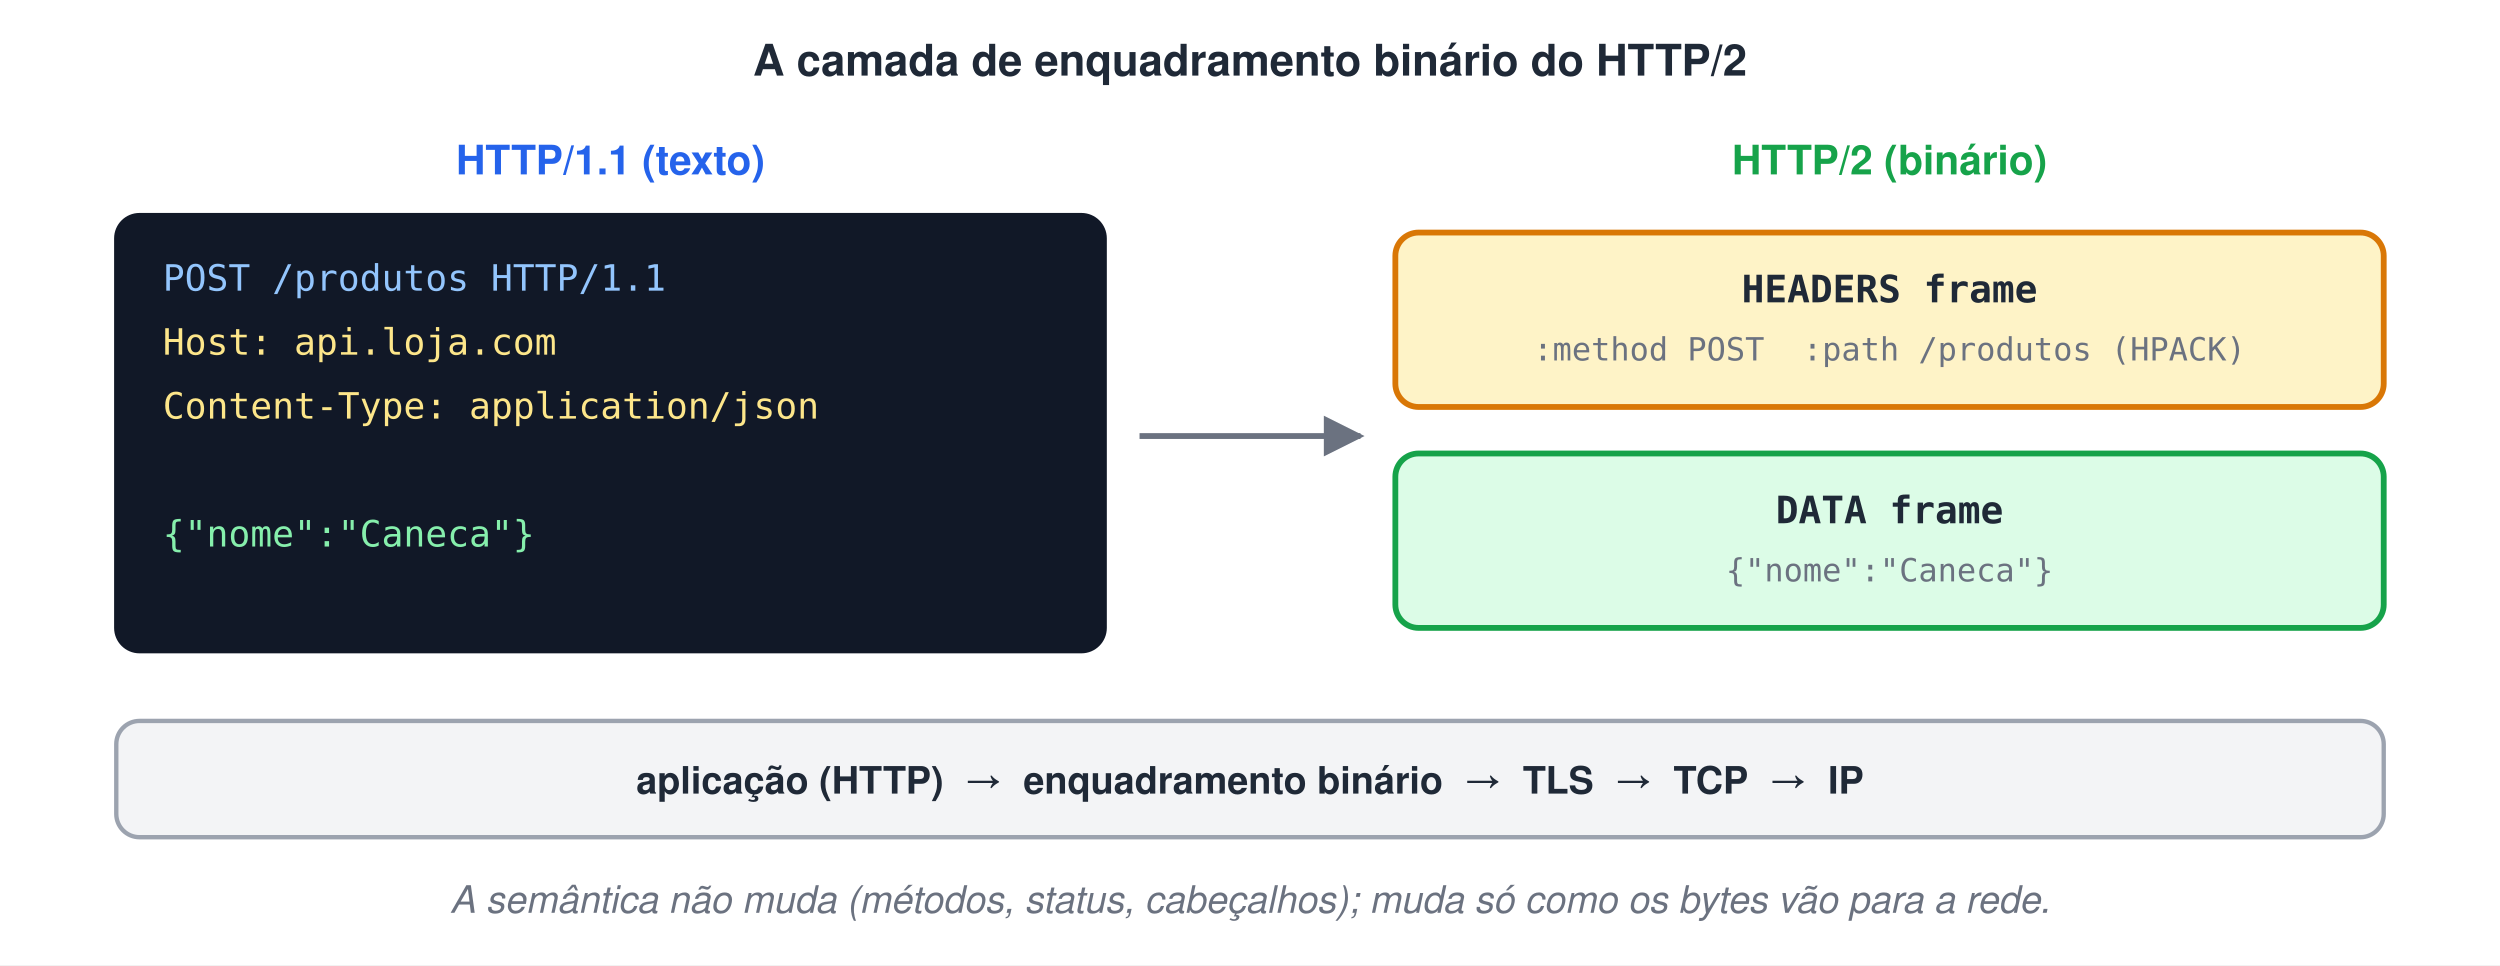
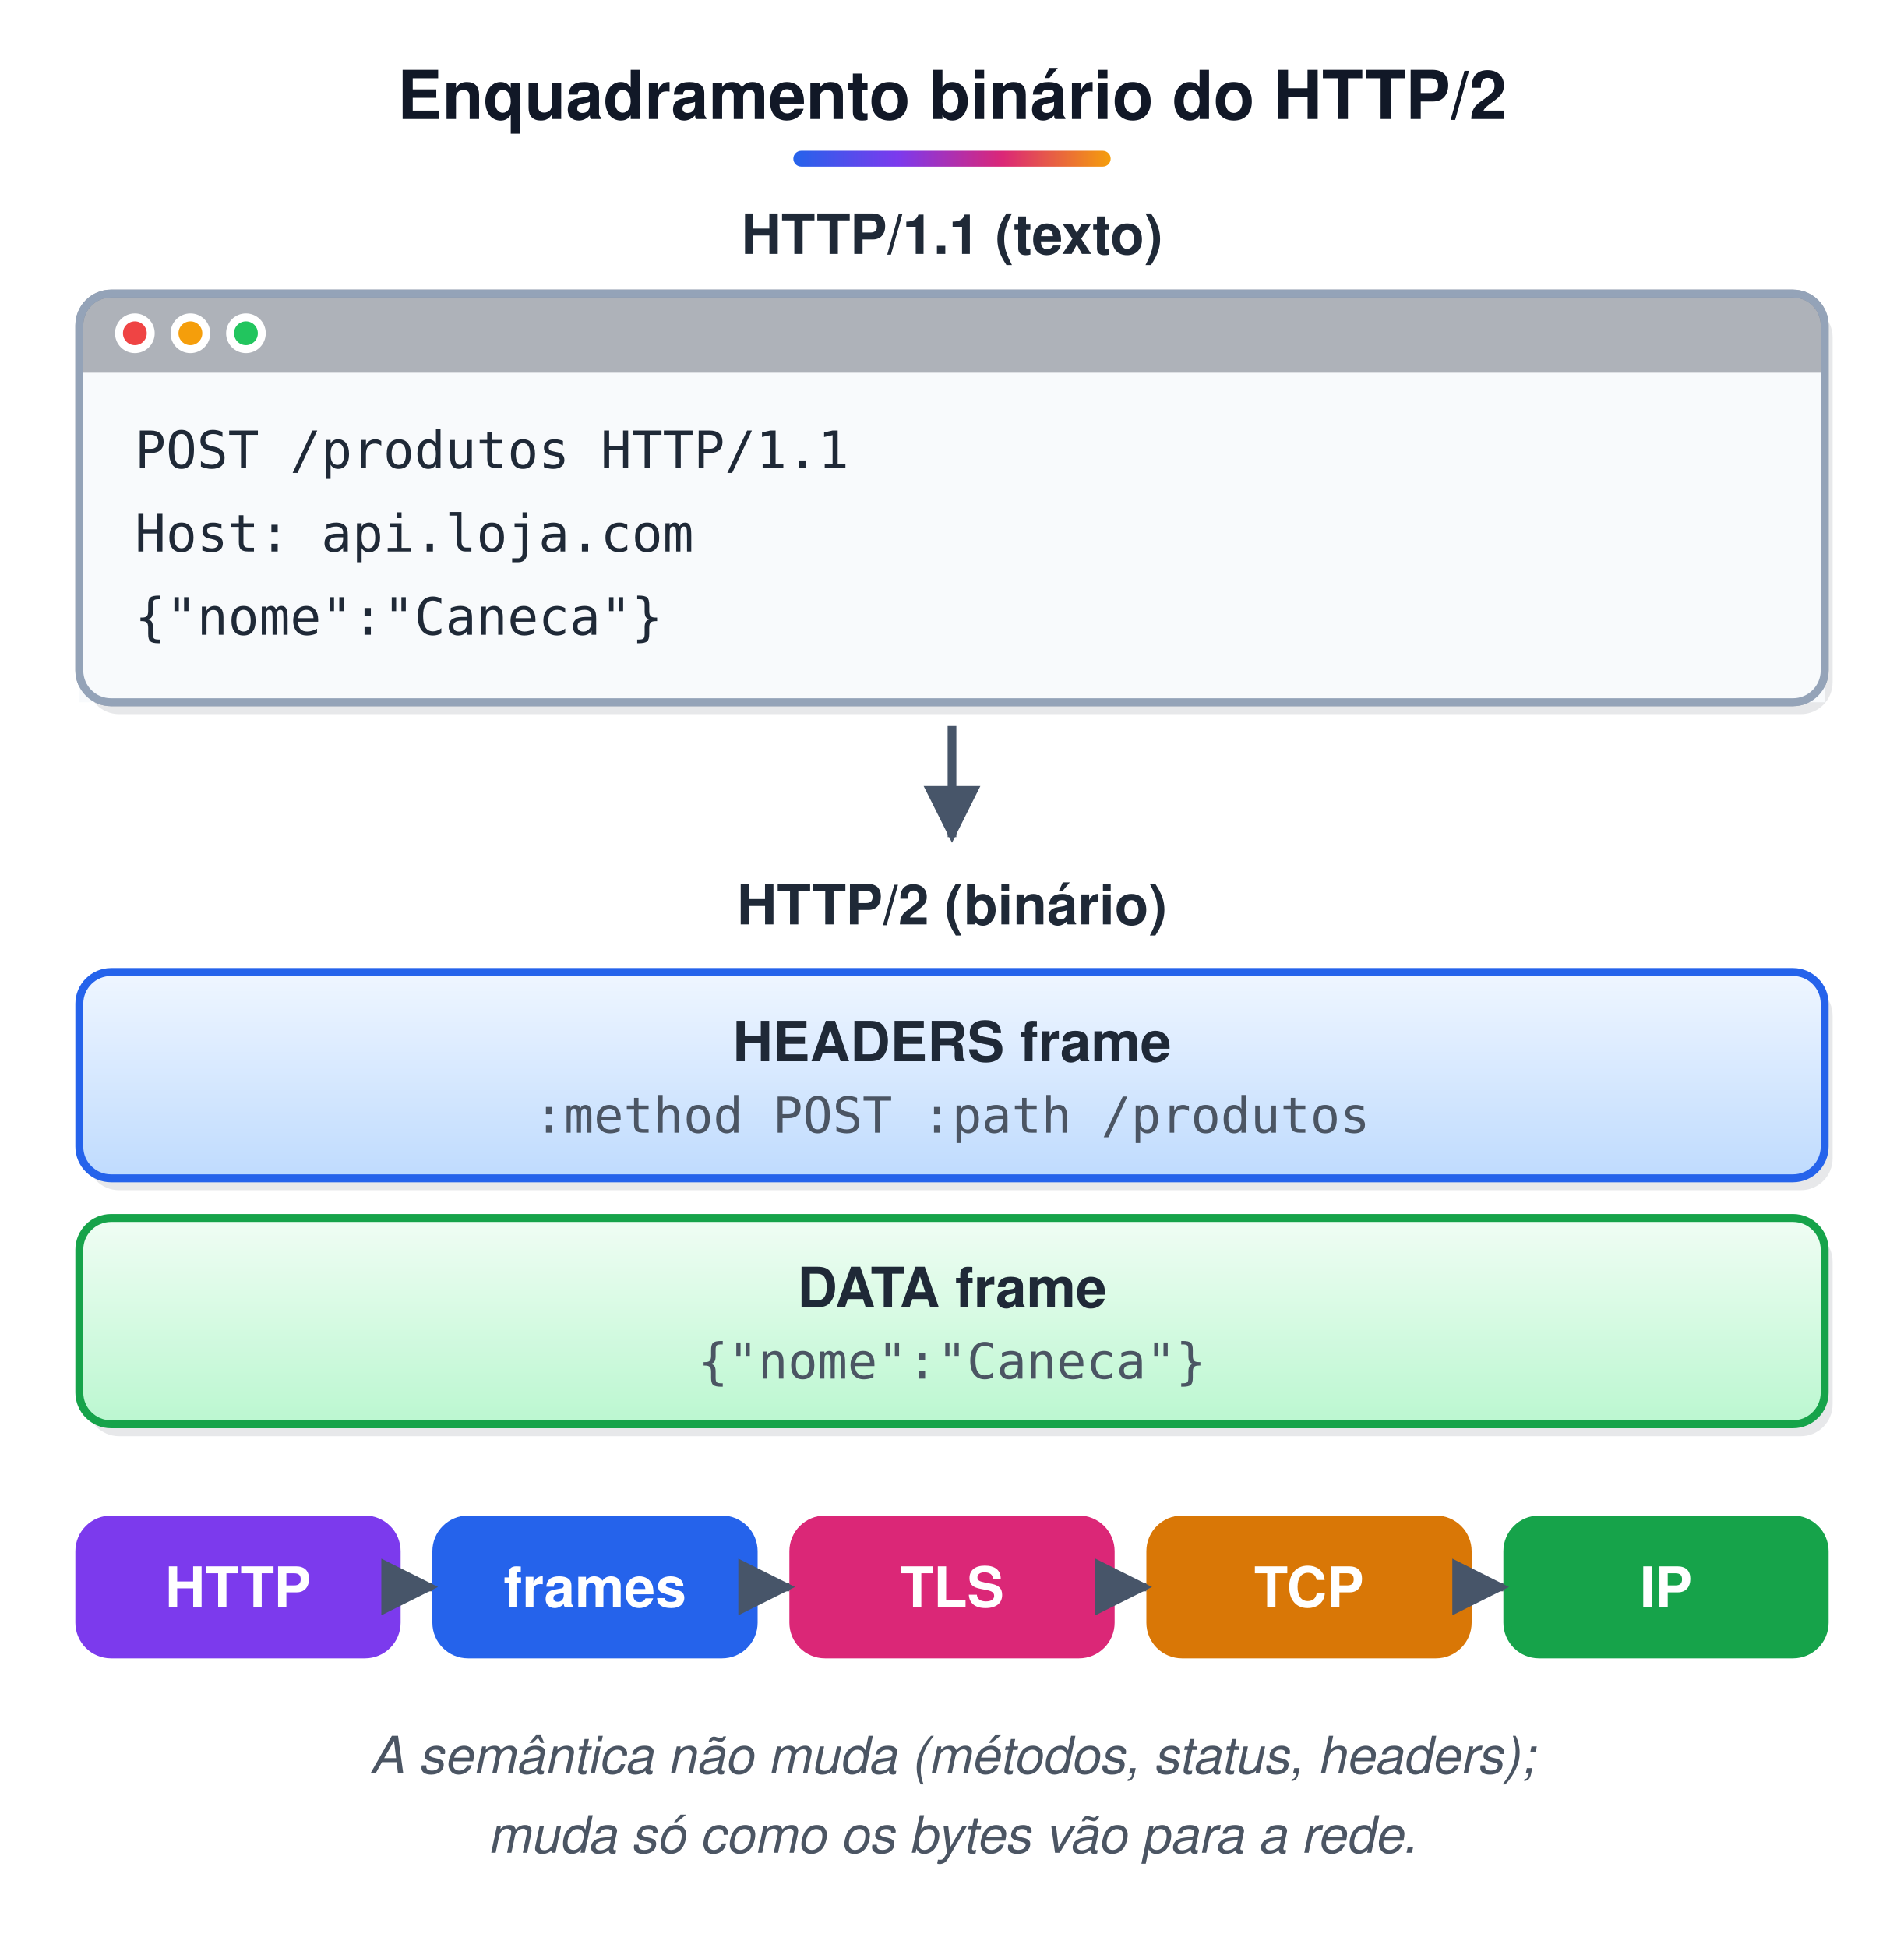
- <svg xmlns="http://www.w3.org/2000/svg" width="860" height="332" viewBox="0 0 860 332">
-   <style>text{font-family:Helvetica, Arial, 'DejaVu Sans', sans-serif}.m{font-family:Menlo, Consolas, 'DejaVu Sans Mono', monospace}</style>
+ <svg xmlns="http://www.w3.org/2000/svg" width="480" height="491" viewBox="0 0 480 491">
+   <style>text{white-space:pre;font-family:Helvetica,Arial,sans-serif;font-size:14px;fill:#1F2937}.t{font-size:17px;font-weight:bold;fill:#111827}.b{font-weight:bold}.m{font-family:Menlo,Consolas,monospace;font-size:13px}.s{font-size:12.5px;fill:#4B5563}.n{font-size:13px;font-style:italic;fill:#4B5563}.c{text-anchor:middle}.r{text-anchor:end}.w{fill:#fff}.xB{fill:url(#gB);stroke:#2563EB}.hB{fill:#2563EB;stroke:#2563EB}.fB{fill:#2563EB}.xG{fill:url(#gG);stroke:#16A34A}.hG{fill:#16A34A;stroke:#16A34A}.fG{fill:#16A34A}.xO{fill:url(#gO);stroke:#D97706}.hO{fill:#D97706;stroke:#D97706}.fO{fill:#D97706}.xP{fill:url(#gP);stroke:#7C3AED}.hP{fill:#7C3AED;stroke:#7C3AED}.fP{fill:#7C3AED}.xR{fill:url(#gR);stroke:#DC2626}.hR{fill:#DC2626;stroke:#DC2626}.fR{fill:#DC2626}.xY{fill:url(#gY);stroke:#6B7280}.hY{fill:#6B7280;stroke:#6B7280}.fY{fill:#6B7280}.xT{fill:url(#gT);stroke:#0D9488}.hT{fill:#0D9488;stroke:#0D9488}.fT{fill:#0D9488}.xK{fill:url(#gK);stroke:#DB2777}.hK{fill:#DB2777;stroke:#DB2777}.fK{fill:#DB2777}.xW{fill:url(#gW);stroke:#9CA3AF}.hW{fill:#9CA3AF;stroke:#9CA3AF}.fW{fill:#9CA3AF}.xZ{fill:url(#gZ);stroke:#DDD6FE}.hZ{fill:#DDD6FE;stroke:#DDD6FE}.fZ{fill:#DDD6FE}.xV{fill:url(#gV);stroke:#E5E7EB}.hV{fill:#E5E7EB;stroke:#E5E7EB}.fV{fill:#E5E7EB}rect,ellipse,polygon,circle{stroke-width:2}.l{stroke:#475569;stroke-width:2.2;fill:none}.d{stroke-dasharray:6 4}.sh{fill:#0F172A;opacity:.10;stroke:none}</style>
  <defs>
-     <marker id="arg" viewBox="0 0 10 10" refX="9" refY="5" markerWidth="7" markerHeight="7" orient="auto-start-reverse">
-       <path d="M0,0 L10,5 L0,10 z" fill="#6B7280" />
+     <linearGradient id="gB" x1="0" y1="0" x2="0" y2="1">
+       <stop offset="0" stop-color="#EFF6FF" />
+       <stop offset="1" stop-color="#BFDBFE" />
+     </linearGradient>
+     <linearGradient id="gG" x1="0" y1="0" x2="0" y2="1">
+       <stop offset="0" stop-color="#F0FDF4" />
+       <stop offset="1" stop-color="#BBF7D0" />
+     </linearGradient>
+     <linearGradient id="gO" x1="0" y1="0" x2="0" y2="1">
+       <stop offset="0" stop-color="#FFFBEB" />
+       <stop offset="1" stop-color="#FDE68A" />
+     </linearGradient>
+     <linearGradient id="gP" x1="0" y1="0" x2="0" y2="1">
+       <stop offset="0" stop-color="#F5F3FF" />
+       <stop offset="1" stop-color="#DDD6FE" />
+     </linearGradient>
+     <linearGradient id="gR" x1="0" y1="0" x2="0" y2="1">
+       <stop offset="0" stop-color="#FEF2F2" />
+       <stop offset="1" stop-color="#FECACA" />
+     </linearGradient>
+     <linearGradient id="gY" x1="0" y1="0" x2="0" y2="1">
+       <stop offset="0" stop-color="#F9FAFB" />
+       <stop offset="1" stop-color="#E5E7EB" />
+     </linearGradient>
+     <linearGradient id="gT" x1="0" y1="0" x2="0" y2="1">
+       <stop offset="0" stop-color="#F0FDFA" />
+       <stop offset="1" stop-color="#99F6E4" />
+     </linearGradient>
+     <linearGradient id="gK" x1="0" y1="0" x2="0" y2="1">
+       <stop offset="0" stop-color="#FDF2F8" />
+       <stop offset="1" stop-color="#FBCFE8" />
+     </linearGradient>
+     <linearGradient id="gW" x1="0" y1="0" x2="0" y2="1">
+       <stop offset="0" stop-color="#FFFFFF" />
+       <stop offset="1" stop-color="#FFFFFF" />
+     </linearGradient>
+     <linearGradient id="gZ" x1="0" y1="0" x2="0" y2="1">
+       <stop offset="0" stop-color="#F5F3FF" />
+       <stop offset="1" stop-color="#F5F3FF" />
+     </linearGradient>
+     <linearGradient id="gV" x1="0" y1="0" x2="0" y2="1">
+       <stop offset="0" stop-color="#FFFFFF" />
+       <stop offset="1" stop-color="#FFFFFF" />
+     </linearGradient>
+     <linearGradient id="gT0" x1="0" y1="0" x2="1" y2="0">
+       <stop offset="0" stop-color="#2563EB" />
+       <stop offset=".33" stop-color="#7C3AED" />
+       <stop offset=".66" stop-color="#DB2777" />
+       <stop offset="1" stop-color="#F59E0B" />
+     </linearGradient>
+     <marker id="a" viewBox="0 0 10 10" refX="9" refY="5" markerWidth="6.5" markerHeight="6.5" orient="auto-start-reverse">
+       <path d="M0,0L10,5L0,10z" fill="#475569" />
    </marker>
  </defs>
-   <rect width="100%" height="100%" fill="#ffffff" />
-   <text x="430" y="26" font-size="15" font-weight="bold" fill="#1F2937" text-anchor="middle">A camada de enquadramento binário do HTTP/2</text>
-   <text x="210" y="60" font-size="14" font-weight="bold" fill="#2563EB" text-anchor="middle">HTTP/1.1 (texto)</text>
-   <rect x="40" y="74" width="340" height="150" rx="8" fill="#111827" stroke="#111827" stroke-width="1.5" />
-   <text x="56" y="100" class="m" font-size="12.5" fill="#93C5FD" xml:space="preserve">POST /produtos HTTP/1.1</text>
-   <text x="56" y="122" class="m" font-size="12.5" fill="#FDE68A" xml:space="preserve">Host: api.loja.com</text>
-   <text x="56" y="144" class="m" font-size="12.5" fill="#FDE68A" xml:space="preserve">Content-Type: application/json</text>
-   <text x="56" y="188" class="m" font-size="12.5" fill="#86EFAC" xml:space="preserve">{"nome":"Caneca"}</text>
-   <line x1="392" y1="150" x2="468" y2="150" stroke="#6B7280" stroke-width="2" marker-end="url(#arg)" />
-   <text x="650" y="60" font-size="14" font-weight="bold" fill="#16A34A" text-anchor="middle">HTTP/2 (binário)</text>
-   <rect x="480" y="80" width="340" height="60" rx="8" fill="#FEF3C7" stroke="#D97706" stroke-width="2" />
-   <text x="650" y="104" class="m" font-size="13" font-weight="bold" fill="#1F2937" text-anchor="middle">HEADERS frame</text>
-   <text x="650" y="124" class="m" font-size="11" fill="#6B7280" text-anchor="middle">:method POST  :path /produtos (HPACK)</text>
-   <rect x="480" y="156" width="340" height="60" rx="8" fill="#DCFCE7" stroke="#16A34A" stroke-width="2" />
-   <text x="650" y="180" class="m" font-size="13" font-weight="bold" fill="#1F2937" text-anchor="middle">DATA frame</text>
-   <text x="650" y="200" class="m" font-size="11" fill="#6B7280" text-anchor="middle">{"nome":"Caneca"}</text>
-   <rect x="40" y="248" width="780" height="40" rx="8" fill="#F3F4F6" stroke="#9CA3AF" stroke-width="1.5" />
-   <text x="430" y="273" font-size="13" font-weight="bold" fill="#1F2937" text-anchor="middle">aplicação (HTTP)  →  enquadramento binário  →  TLS  →  TCP  →  IP</text>
-   <text x="430" y="314" font-size="13" font-style="italic" fill="#6B7280" text-anchor="middle">A semântica não muda (métodos, status, cabeçalhos); muda só como os bytes vão para a rede.</text>
+   <rect width="100%" height="100%" fill="#fff" />
+   <text x="240.0" y="30" class="t c">Enquadramento binário do HTTP/2</text>
+   <rect x="200.0" y="38" width="80" height="4" rx="2" fill="url(#gT0)" />
+   <text x="240" y="64" class="b c">HTTP/1.1 (texto)</text>
+   <rect x="22" y="77" width="440" height="103" rx="8" class="sh" />
+   <rect x="20" y="74" width="440" height="103" rx="8" class="xW" />
+   <path d="M28,74 h424 a8,8 0 0 1 8,8 v12 h-440 v-12 a8,8 0 0 1 8,-8z" class="fY" opacity="0.55" />
+   <circle cx="34" cy="84" r="4" fill="#EF4444" stroke="#fff" stroke-width="1" />
+   <circle cx="48" cy="84" r="4" fill="#F59E0B" stroke="#fff" stroke-width="1" />
+   <circle cx="62" cy="84" r="4" fill="#22C55E" stroke="#fff" stroke-width="1" />
+   <rect x="20" y="94" width="440" height="83" fill="#F8FAFC" stroke="none" rx="0" />
+   <rect x="20" y="74" width="440" height="103" rx="8" fill="none" stroke="#94A3B8" stroke-width="1.8" />
+   <text x="34" y="118" class="m">POST /produtos HTTP/1.1</text>
+   <text x="34" y="139" class="m">Host: api.loja.com</text>
+   <text x="34" y="160" class="m">{"nome":"Caneca"}</text>
+   <path d="M240,183 L240,211" class="l" marker-end="url(#a)" />
+   <text x="240" y="233" class="b c">HTTP/2 (binário)</text>
+   <rect x="22" y="248" width="440" height="52" rx="8" class="sh" />
+   <rect x="20" y="245" width="440" height="52" rx="8" class="xB" />
+   <text x="240.0" y="267.5" class="b c">HEADERS frame</text>
+   <text x="240.0" y="285.5" class="m s c">:method POST  :path /produtos</text>
+   <rect x="22" y="310" width="440" height="52" rx="8" class="sh" />
+   <rect x="20" y="307" width="440" height="52" rx="8" class="xG" />
+   <text x="240.0" y="329.5" class="b c">DATA frame</text>
+   <text x="240.0" y="347.5" class="m s c">{"nome":"Caneca"}</text>
+   <rect x="20" y="383" width="80" height="34" rx="8" class="hP" />
+   <text x="60" y="405" class="b c w">HTTP</text>
+   <rect x="110" y="383" width="80" height="34" rx="8" class="hB" />
+   <text x="150" y="405" class="b c w">frames</text>
+   <path d="M100,400 L109,400" class="l" marker-end="url(#a)" />
+   <rect x="200" y="383" width="80" height="34" rx="8" class="hK" />
+   <text x="240" y="405" class="b c w">TLS</text>
+   <path d="M190,400 L199,400" class="l" marker-end="url(#a)" />
+   <rect x="290" y="383" width="80" height="34" rx="8" class="hO" />
+   <text x="330" y="405" class="b c w">TCP</text>
+   <path d="M280,400 L289,400" class="l" marker-end="url(#a)" />
+   <rect x="380" y="383" width="80" height="34" rx="8" class="hG" />
+   <text x="420" y="405" class="b c w">IP</text>
+   <path d="M370,400 L379,400" class="l" marker-end="url(#a)" />
+   <text x="240.0" y="447" class="n c">A semântica não muda (métodos, status, headers);</text>
+   <text x="240.0" y="467" class="n c">muda só como os bytes vão para a rede.</text>
</svg>
